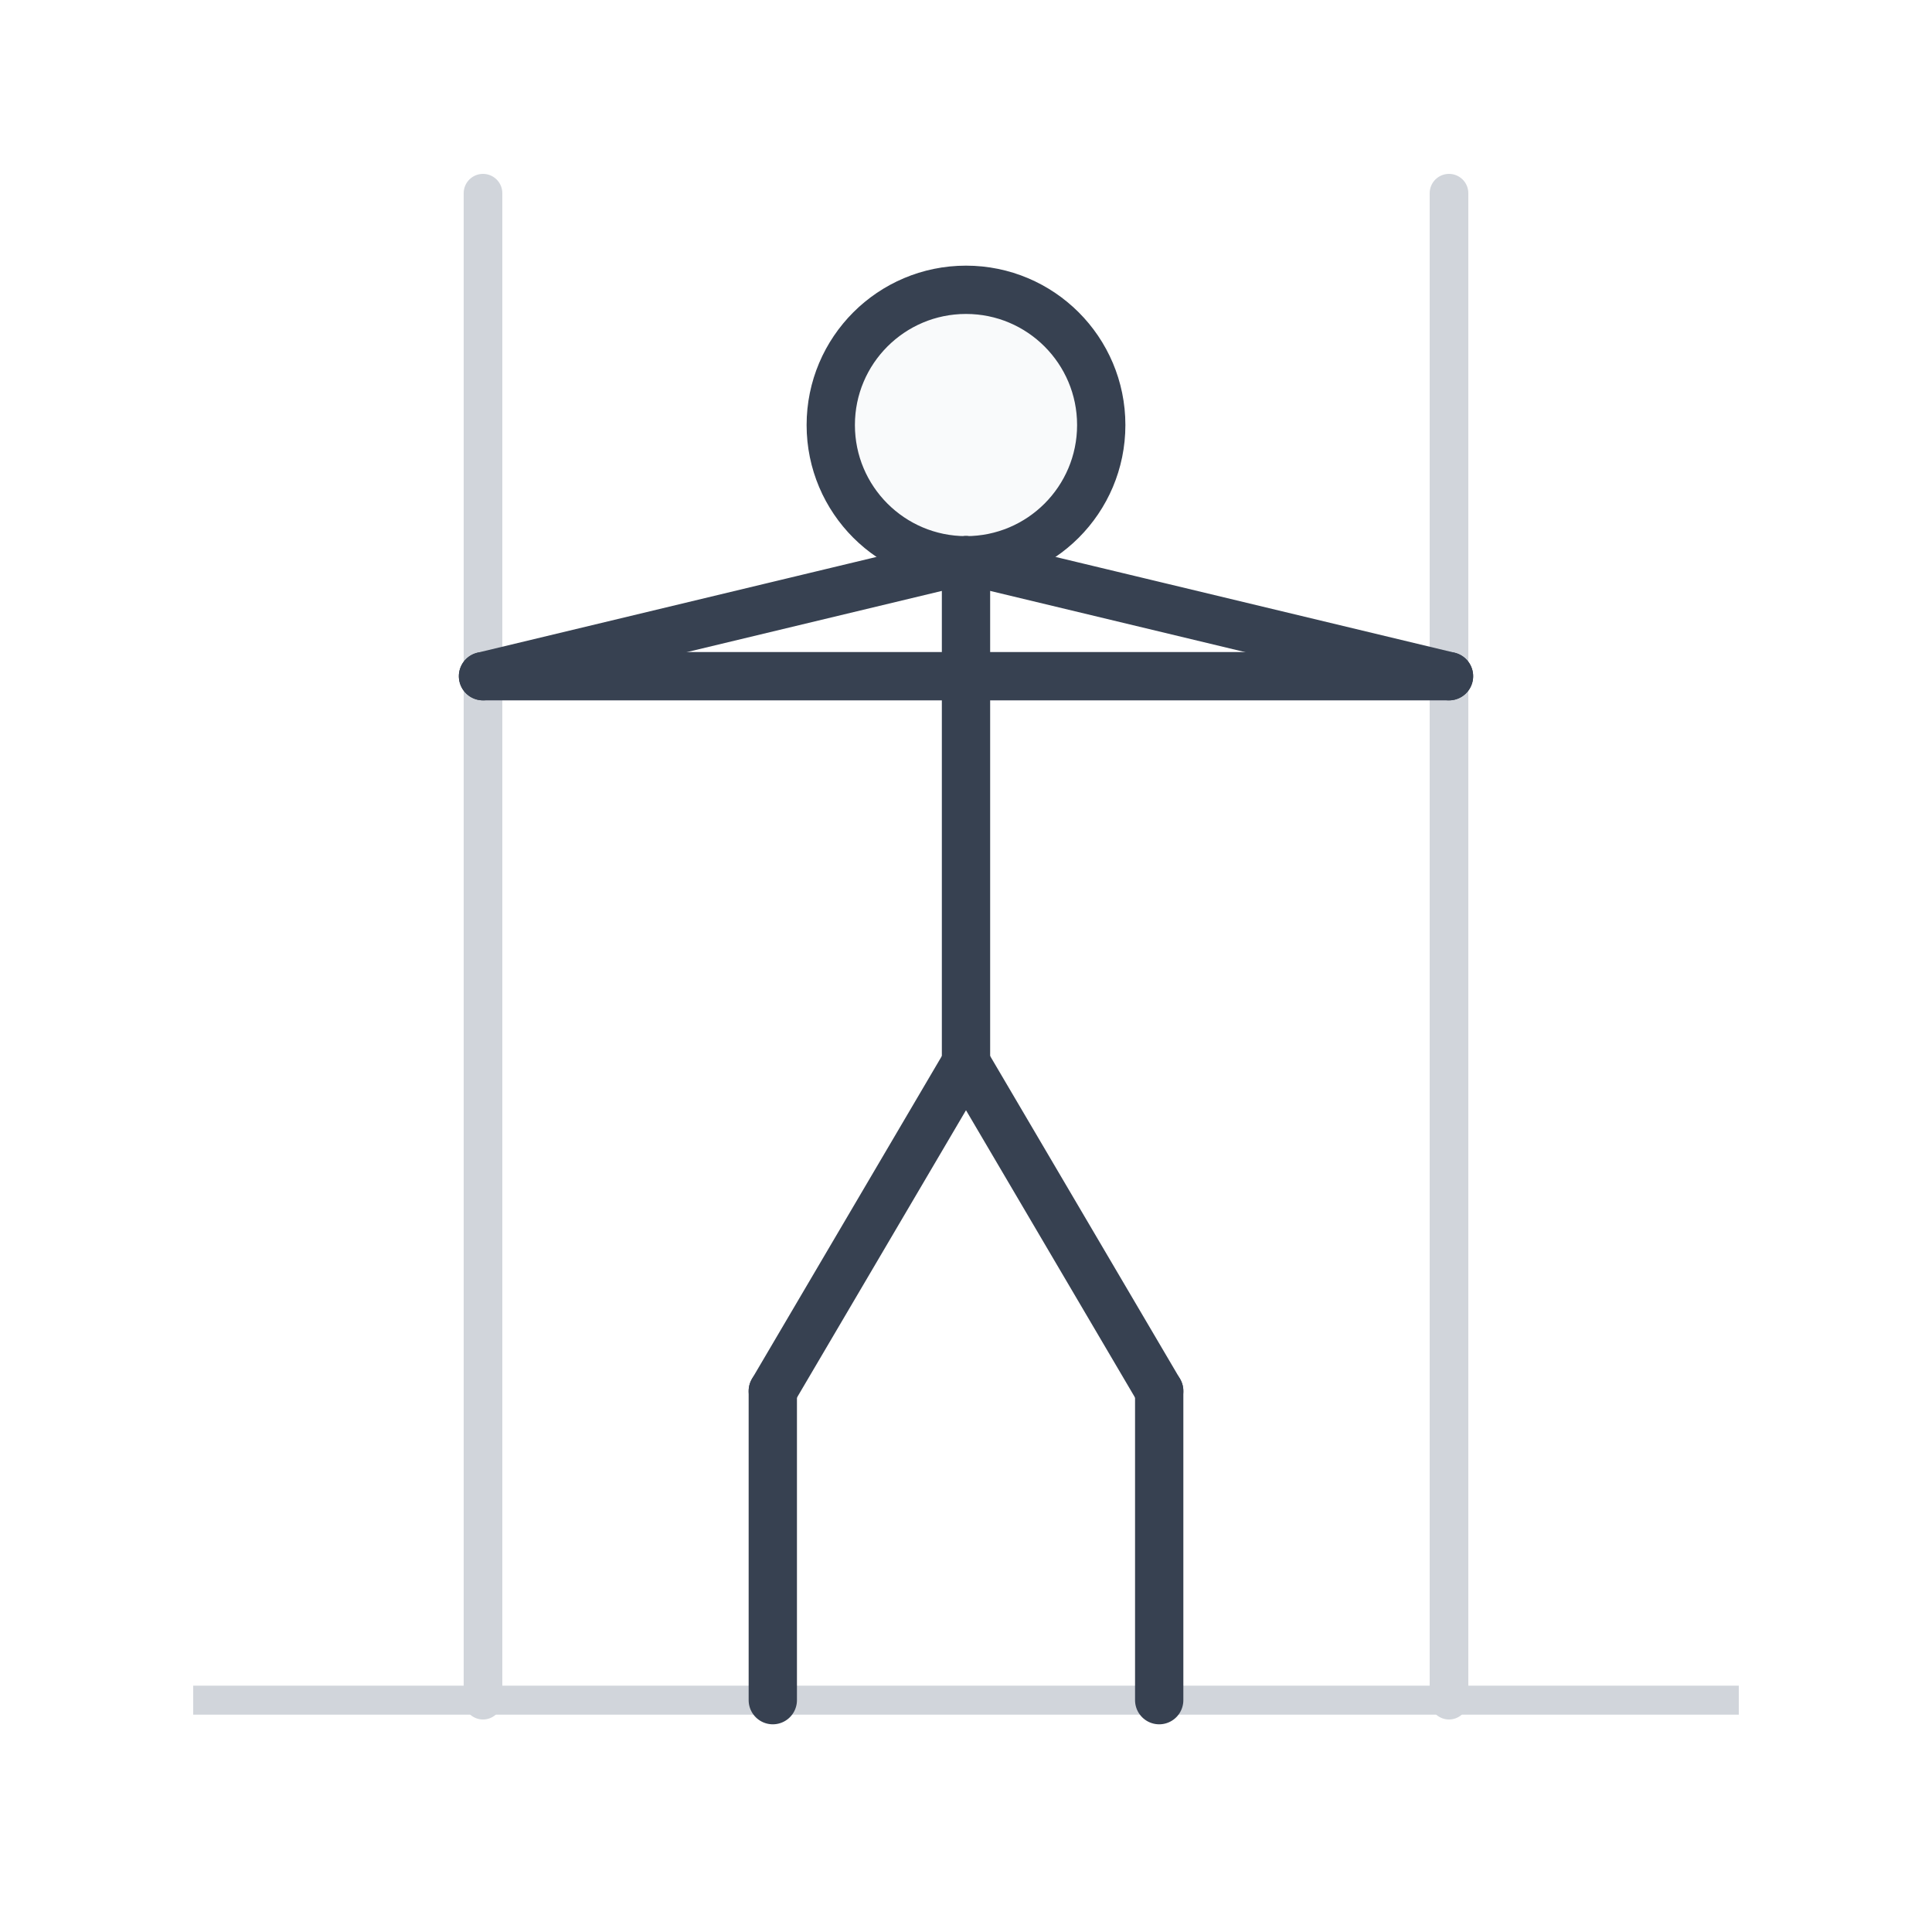
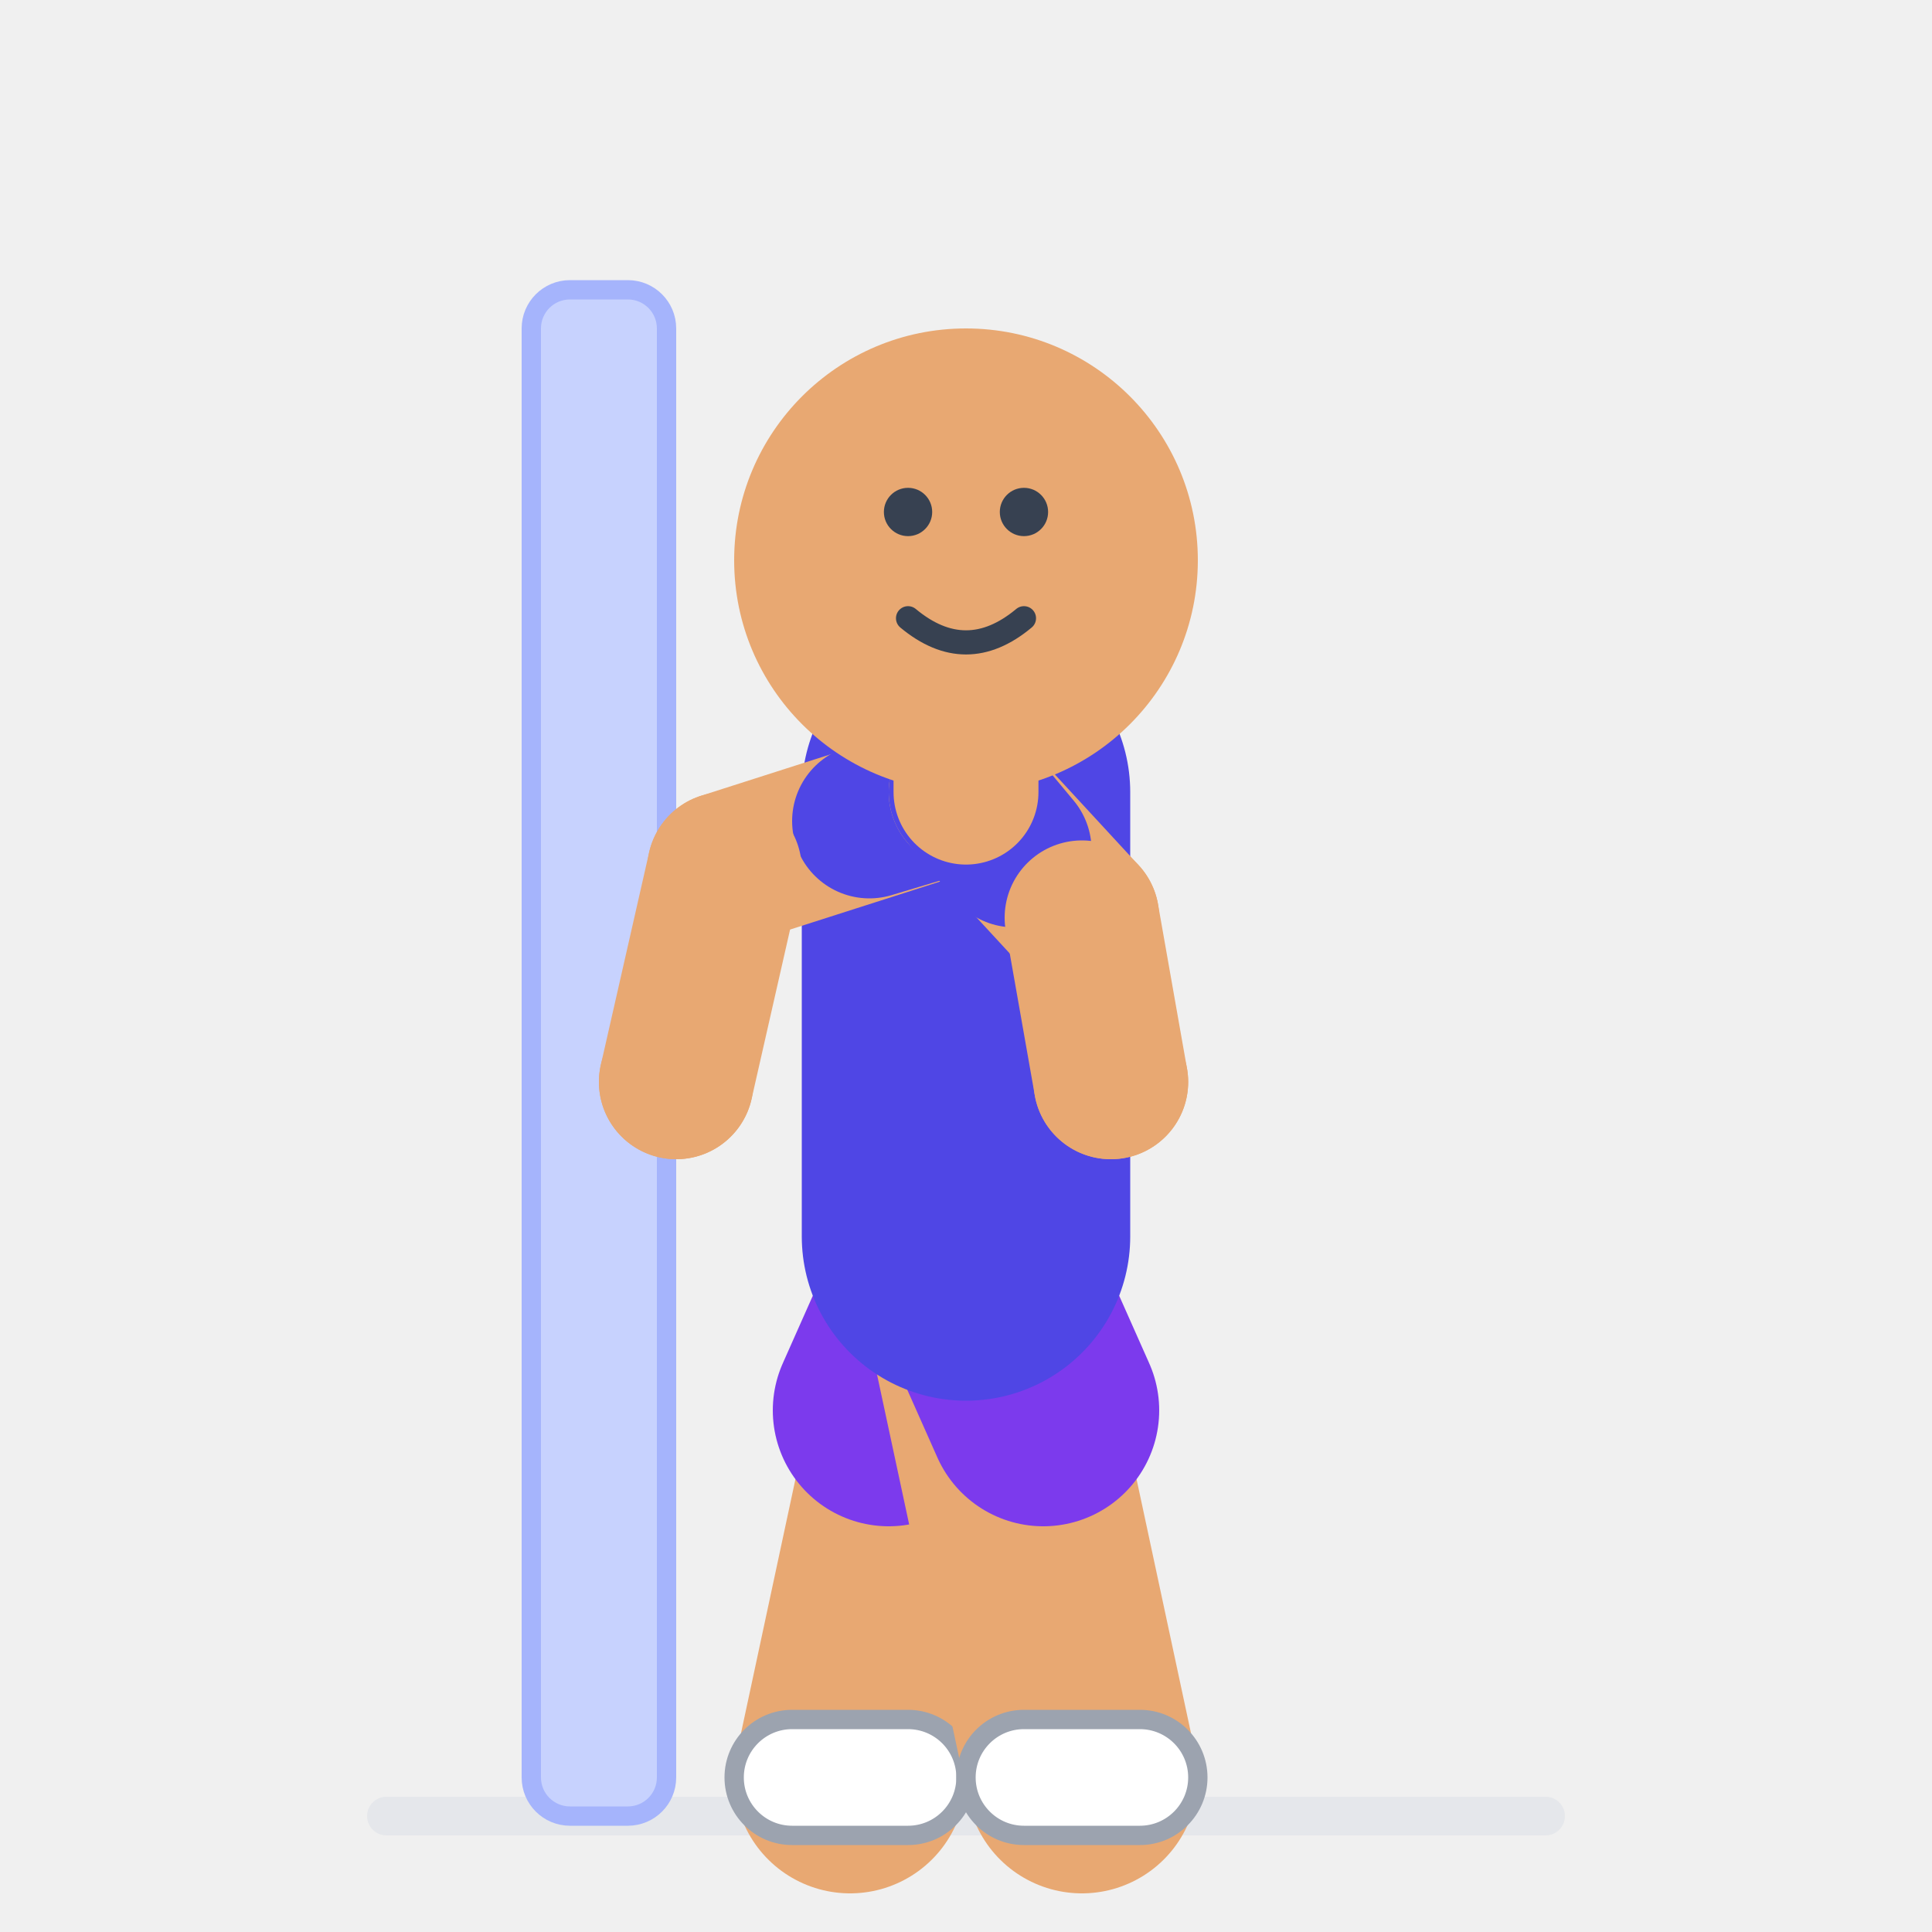
- <svg xmlns="http://www.w3.org/2000/svg" viewBox="0 0 100 100" width="100" height="100">
-   <rect width="100" height="100" fill="white" />
-   <line x1="25" y1="10" x2="25" y2="88" stroke="#d1d5db" stroke-width="2" stroke-linecap="round" />
-   <line x1="75" y1="10" x2="75" y2="88" stroke="#d1d5db" stroke-width="2" stroke-linecap="round" />
-   <line x1="10" y1="88" x2="90" y2="88" stroke="#d1d5db" stroke-width="1.5" />
-   <circle cx="50" cy="22" r="7" fill="#f9fafb" stroke="#374151" stroke-width="2.5" />
-   <line x1="50" y1="29" x2="50" y2="55" stroke="#374151" stroke-width="2.5" stroke-linecap="round" />
-   <line x1="25" y1="35" x2="75" y2="35" stroke="#374151" stroke-width="2.5" stroke-linecap="round" />
-   <line x1="25" y1="35" x2="50" y2="29" stroke="#374151" stroke-width="2.5" stroke-linecap="round" />
-   <line x1="75" y1="35" x2="50" y2="29" stroke="#374151" stroke-width="2.5" stroke-linecap="round" />
-   <line x1="50" y1="55" x2="40" y2="72" stroke="#374151" stroke-width="2.5" stroke-linecap="round" />
-   <line x1="50" y1="55" x2="60" y2="72" stroke="#374151" stroke-width="2.5" stroke-linecap="round" />
-   <line x1="40" y1="72" x2="40" y2="88" stroke="#374151" stroke-width="2.5" stroke-linecap="round" />
-   <line x1="60" y1="72" x2="60" y2="88" stroke="#374151" stroke-width="2.5" stroke-linecap="round" />
+ <svg xmlns="http://www.w3.org/2000/svg" viewBox="0 0 200 200" width="200" height="200">
+   <line x1="40" y1="188" x2="160" y2="188" stroke="#E5E7EB" stroke-width="4" stroke-linecap="round" />
+   <rect x="55" y="30" width="14" height="158" rx="4" fill="#C7D2FE" stroke="#A5B4FC" stroke-width="2" />
+   <line x1="100" y1="128" x2="88" y2="184" stroke="#E8A872" stroke-width="24" stroke-linecap="round" />
+   <line x1="100" y1="128" x2="92" y2="146" stroke="#7C3AED" stroke-width="24" stroke-linecap="round" />
+   <rect x="76" y="178" width="24" height="12" rx="6" fill="#FFFFFF" stroke="#9CA3AF" stroke-width="2" />
+   <line x1="100" y1="128" x2="112" y2="184" stroke="#E8A872" stroke-width="24" stroke-linecap="round" />
+   <line x1="100" y1="128" x2="108" y2="146" stroke="#7C3AED" stroke-width="24" stroke-linecap="round" />
+   <rect x="100" y="178" width="24" height="12" rx="6" fill="#FFFFFF" stroke="#9CA3AF" stroke-width="2" />
+   <line x1="100" y1="128" x2="100" y2="82" stroke="#4F46E5" stroke-width="34" stroke-linecap="round" />
+   <line x1="100" y1="82" x2="75" y2="90" stroke="#E8A872" stroke-width="16" stroke-linecap="round" />
+   <line x1="100" y1="82" x2="90" y2="85" stroke="#4F46E5" stroke-width="16" stroke-linecap="round" />
+   <circle cx="75" cy="90" r="7" fill="#CF8E55" />
+   <line x1="75" y1="90" x2="70" y2="112" stroke="#E8A872" stroke-width="16" stroke-linecap="round" />
+   <circle cx="70" cy="112" r="8" fill="#E8A872" />
+   <line x1="100" y1="82" x2="112" y2="95" stroke="#E8A872" stroke-width="16" stroke-linecap="round" />
+   <line x1="100" y1="82" x2="105" y2="88" stroke="#4F46E5" stroke-width="16" stroke-linecap="round" />
+   <circle cx="112" cy="95" r="7" fill="#CF8E55" />
+   <line x1="112" y1="95" x2="115" y2="112" stroke="#E8A872" stroke-width="16" stroke-linecap="round" />
+   <circle cx="115" cy="112" r="8" fill="#E8A872" />
+   <line x1="100" y1="82" x2="100" y2="76" stroke="#E8A872" stroke-width="15" stroke-linecap="round" />
+   <circle cx="100" cy="58" r="24" fill="#E8A872" />
+   <circle cx="94" cy="53" r="2.5" fill="#374151" />
+   <circle cx="106" cy="53" r="2.5" fill="#374151" />
+   <path d="M94,64 Q100,69 106,64" stroke="#374151" stroke-width="2.5" fill="none" stroke-linecap="round" />
</svg>
